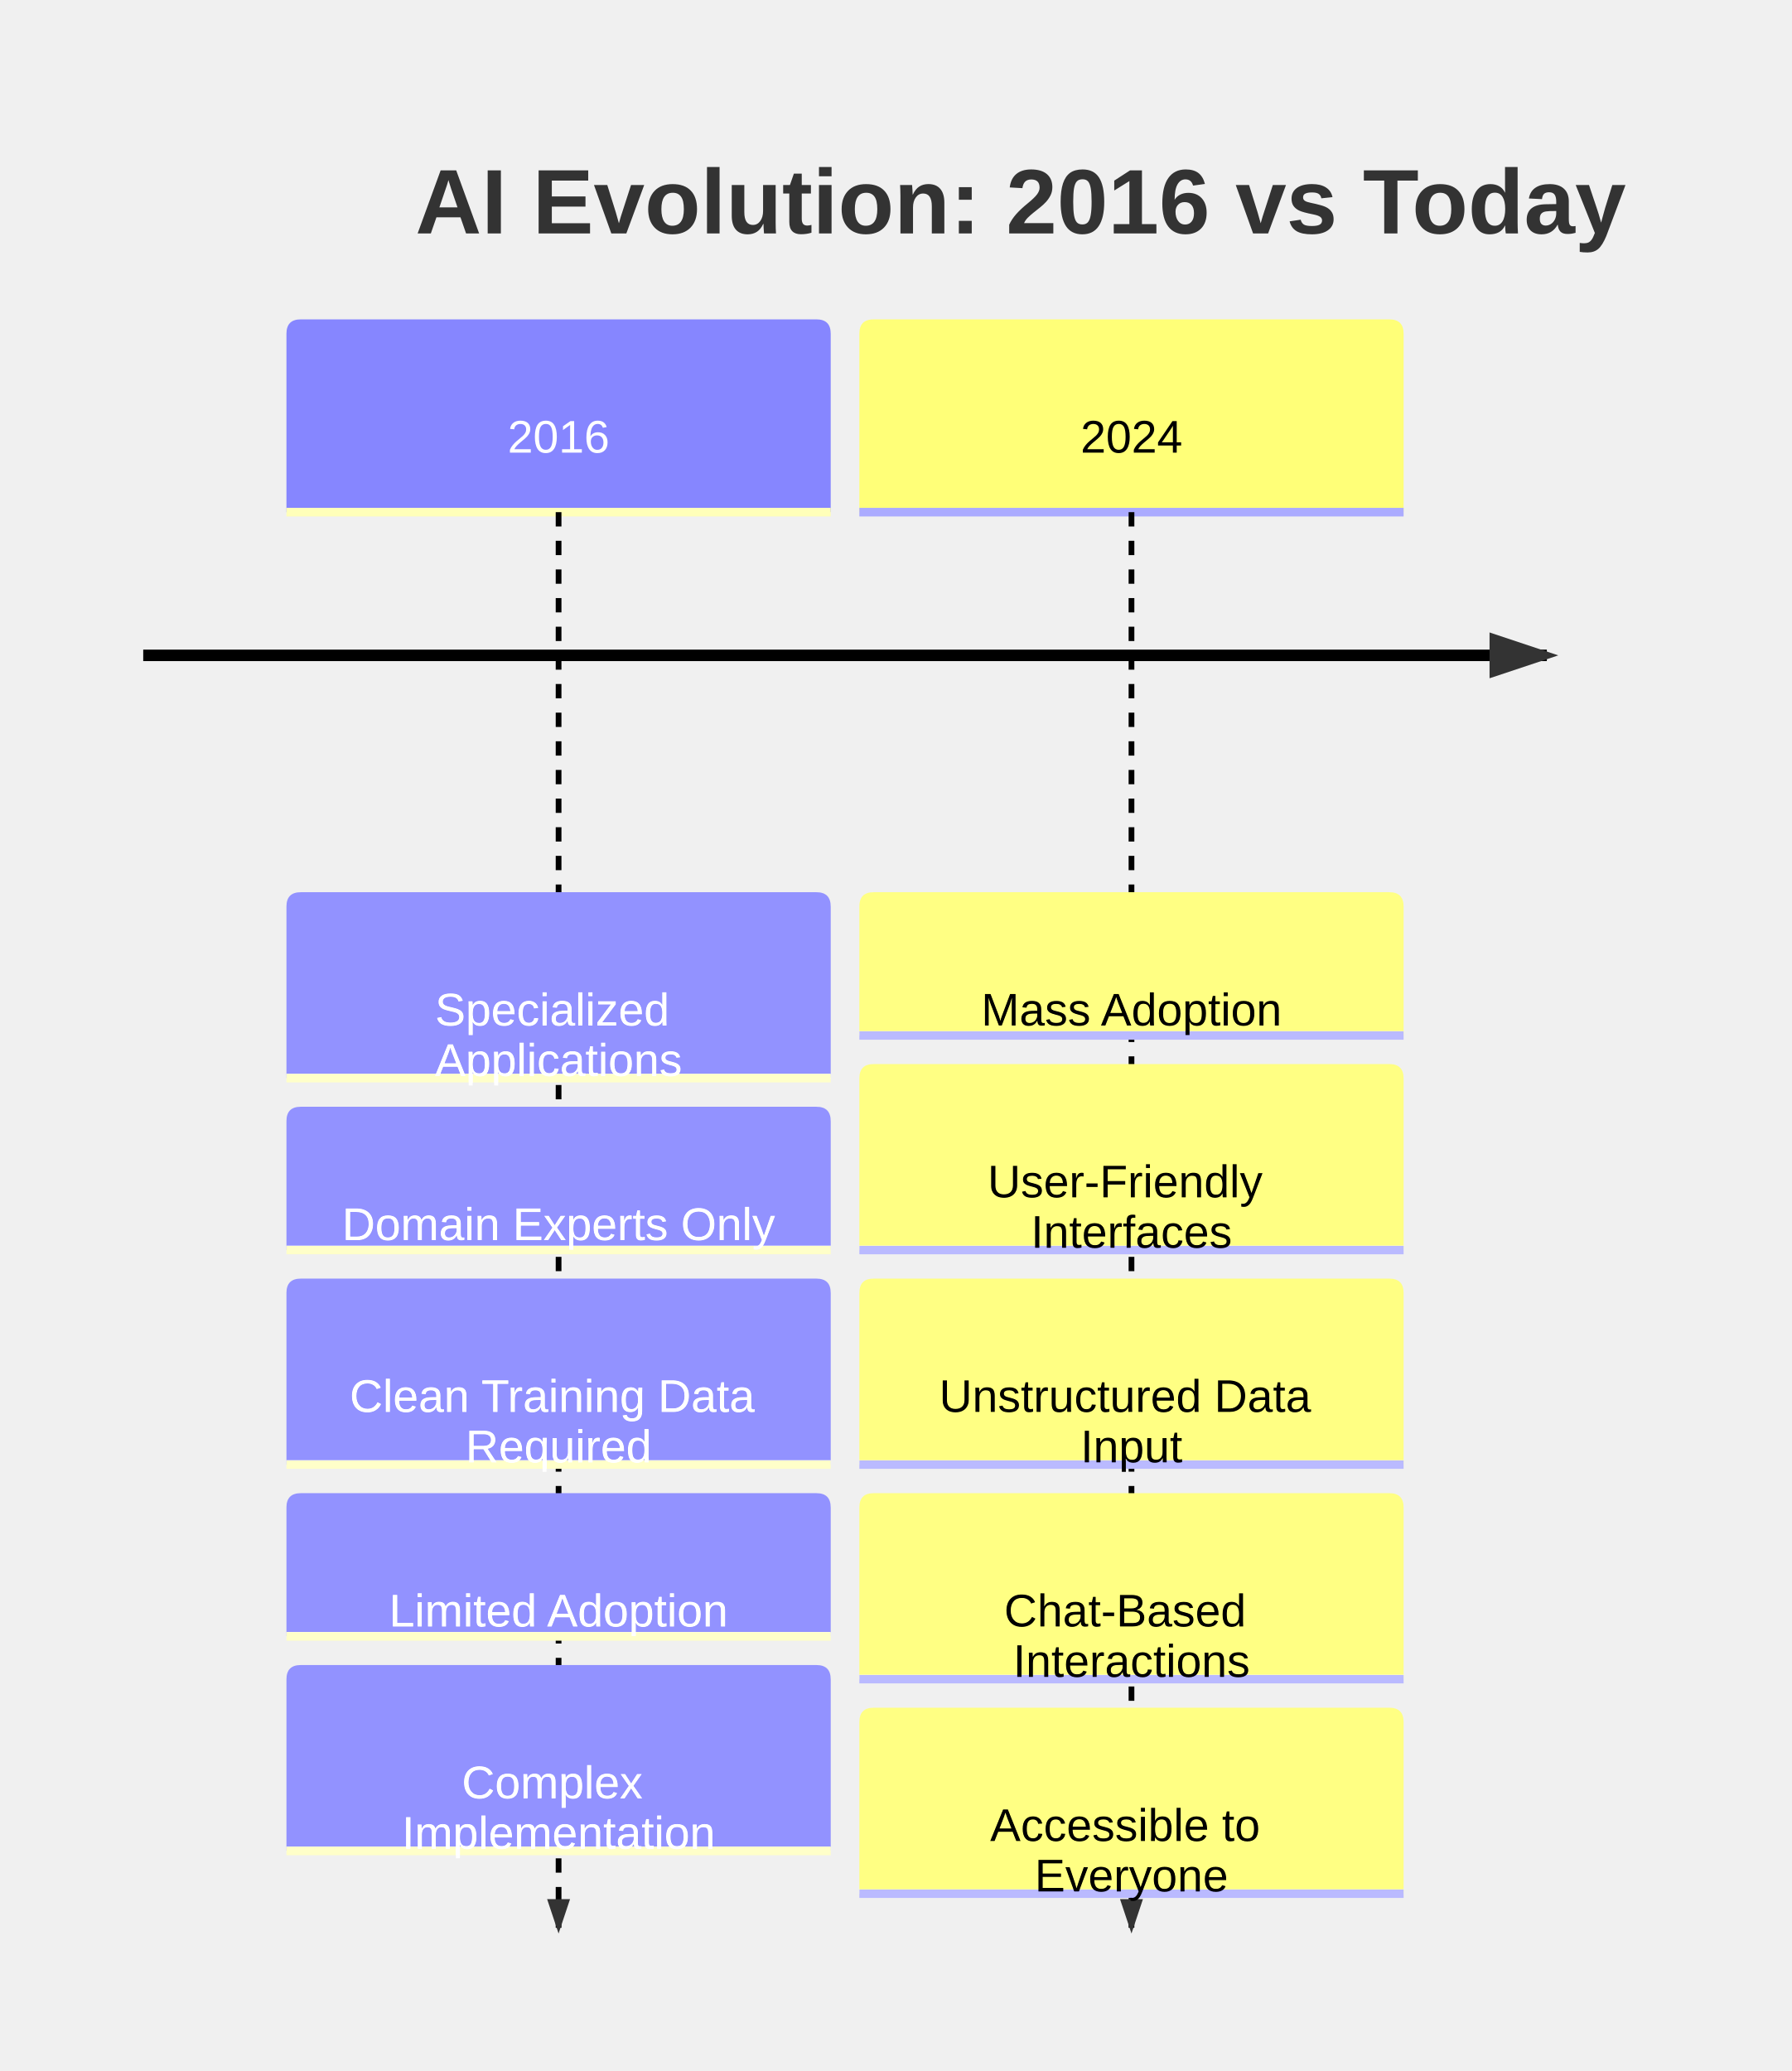
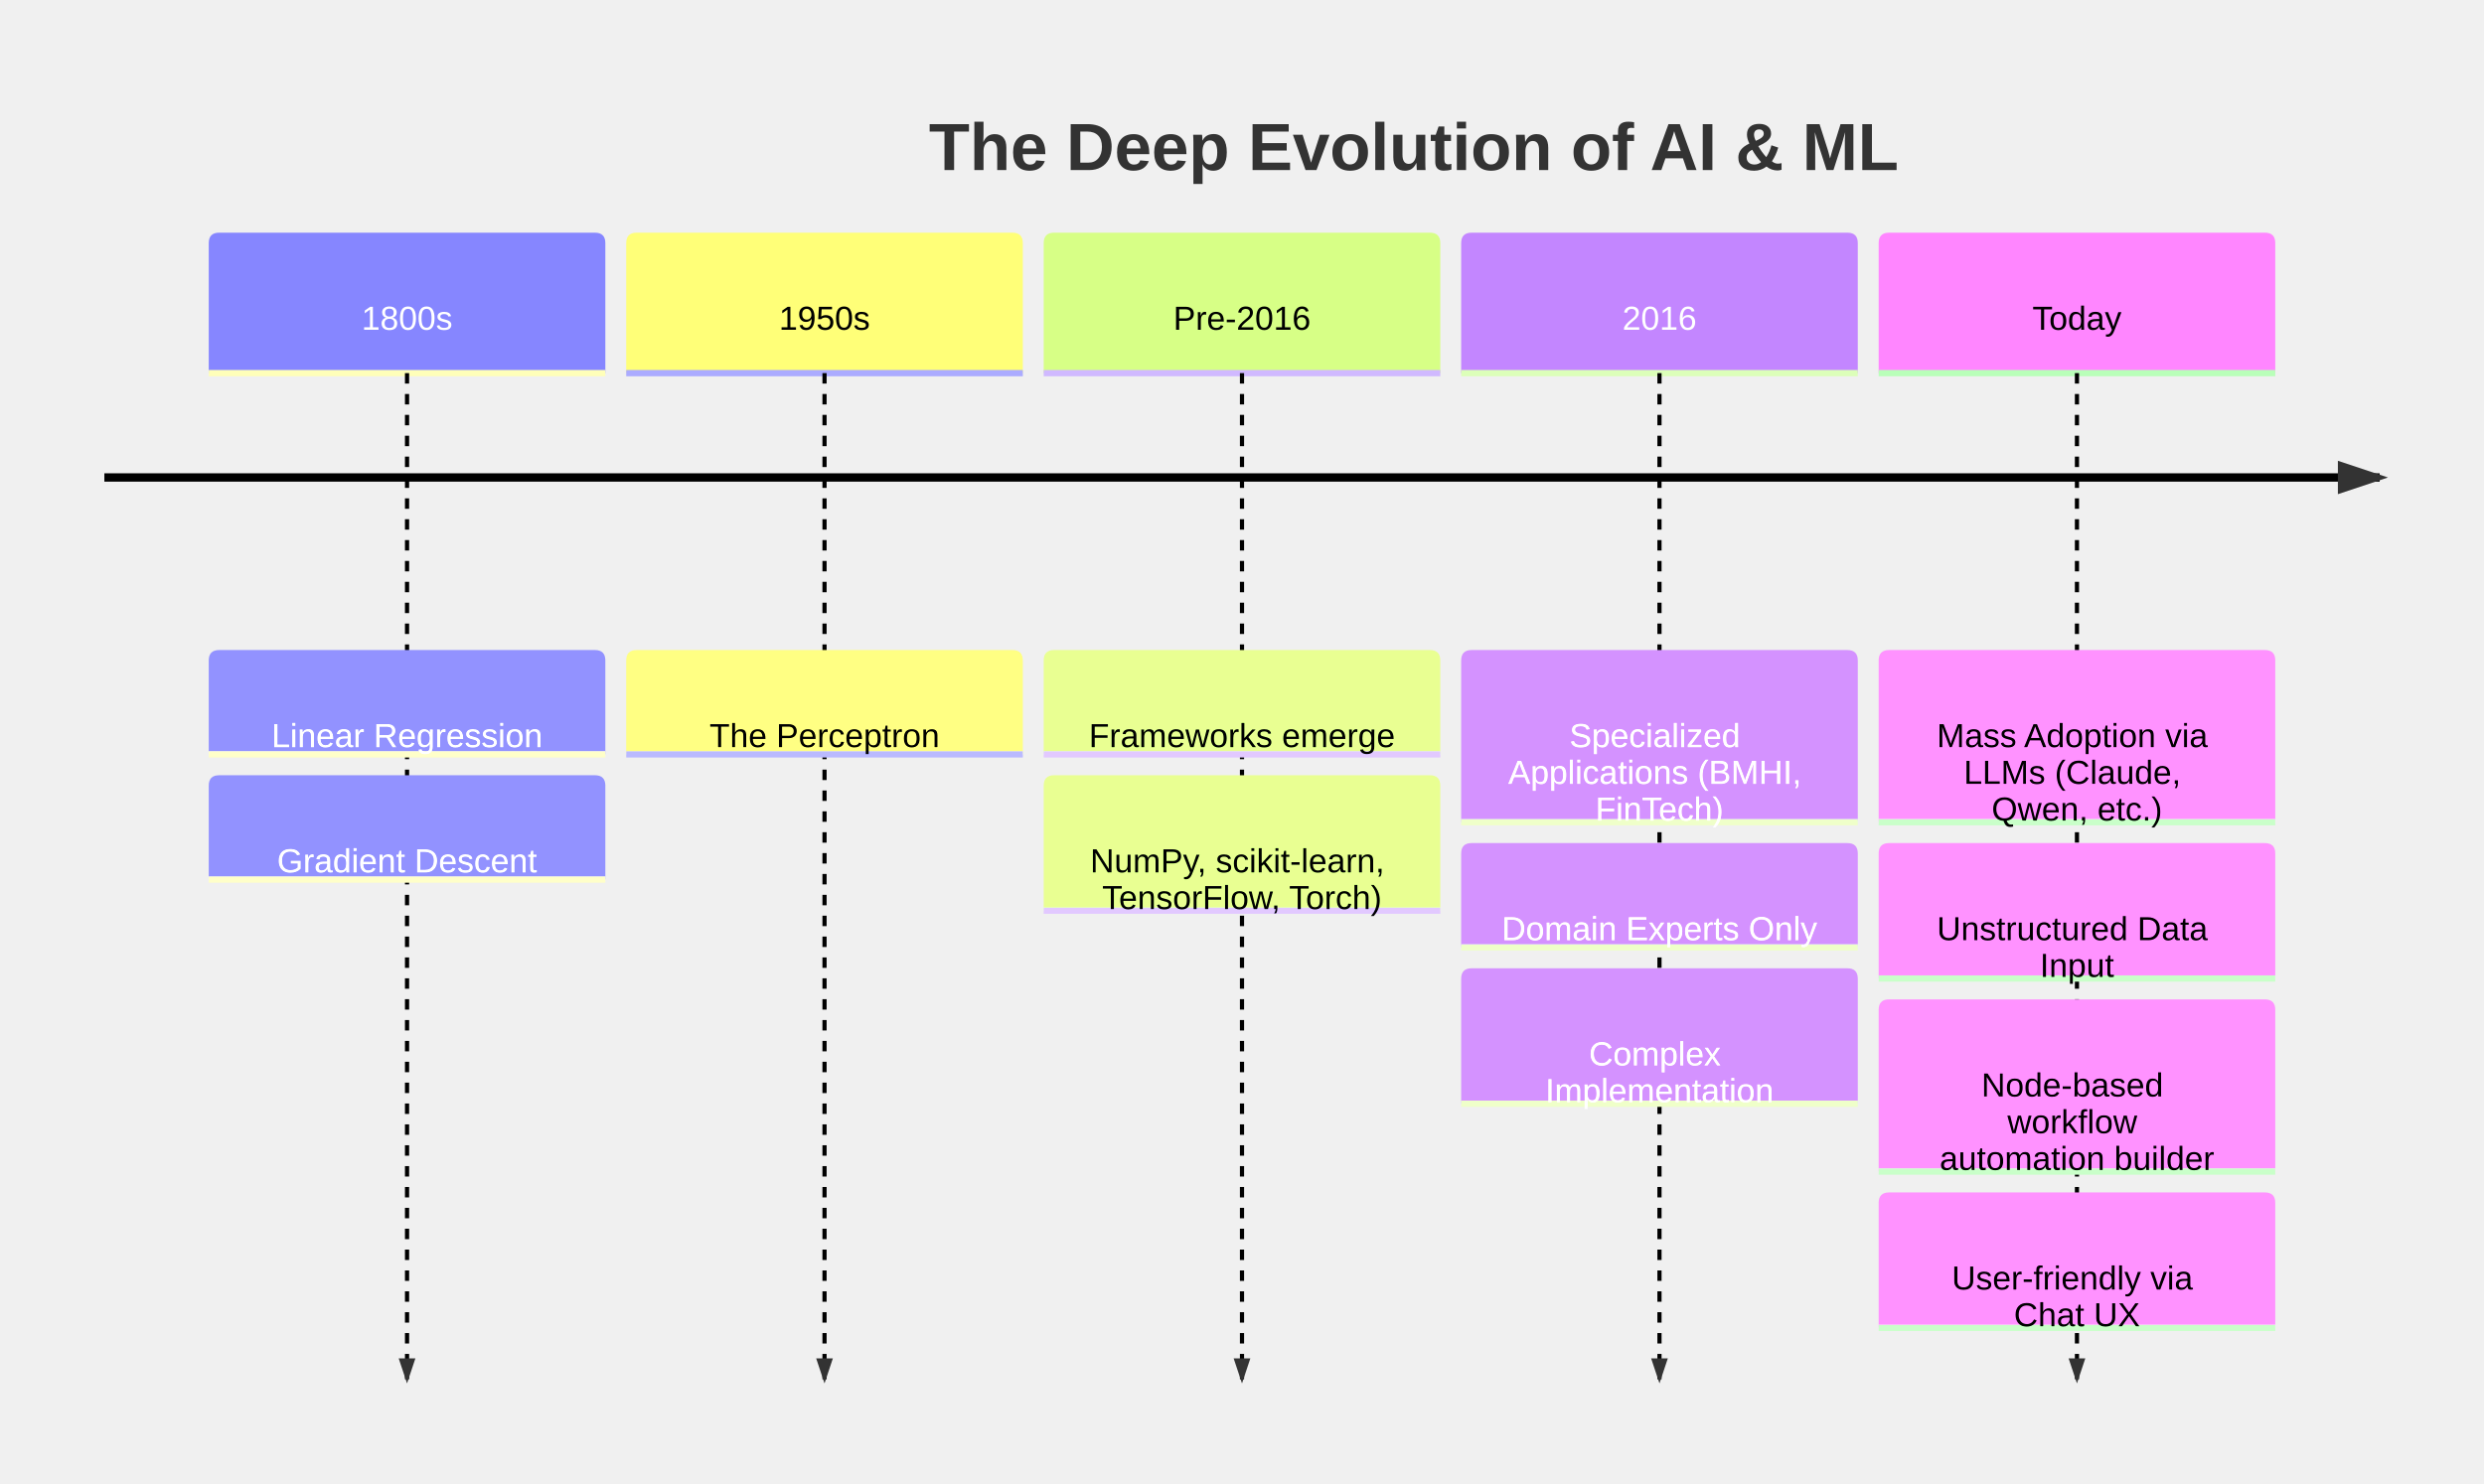
- <svg xmlns="http://www.w3.org/2000/svg" aria-roledescription="timeline" role="graphics-document document" viewBox="0 -61.5 625.438 723.055" style="max-width: 625.438px; background-color: transparent;" width="100%" id="my-svg">
+ <svg xmlns="http://www.w3.org/2000/svg" aria-roledescription="timeline" role="graphics-document document" viewBox="0 -61.5 1190 710.947" style="max-width: 1190px; background-color: transparent;" width="100%" id="my-svg">
  <style>#my-svg{font-family:"trebuchet ms",verdana,arial,sans-serif;font-size:16px;fill:#333;}#my-svg .error-icon{fill:#552222;}#my-svg .error-text{fill:#552222;stroke:#552222;}#my-svg .edge-thickness-normal{stroke-width:2px;}#my-svg .edge-thickness-thick{stroke-width:3.5px;}#my-svg .edge-pattern-solid{stroke-dasharray:0;}#my-svg .edge-pattern-dashed{stroke-dasharray:3;}#my-svg .edge-pattern-dotted{stroke-dasharray:2;}#my-svg .marker{fill:#333333;stroke:#333333;}#my-svg .marker.cross{stroke:#333333;}#my-svg svg{font-family:"trebuchet ms",verdana,arial,sans-serif;font-size:16px;}#my-svg .edge{stroke-width:3;}#my-svg .section--1 rect,#my-svg .section--1 path,#my-svg .section--1 circle,#my-svg .section--1 path{fill:hsl(240, 100%, 76.275%);}#my-svg .section--1 text{fill:#ffffff;}#my-svg .node-icon--1{font-size:40px;color:#ffffff;}#my-svg .section-edge--1{stroke:hsl(240, 100%, 76.275%);}#my-svg .edge-depth--1{stroke-width:17;}#my-svg .section--1 line{stroke:hsl(60, 100%, 86.275%);stroke-width:3;}#my-svg .lineWrapper line{stroke:#ffffff;}#my-svg .disabled,#my-svg .disabled circle,#my-svg .disabled text{fill:lightgray;}#my-svg .disabled text{fill:#efefef;}#my-svg .section-0 rect,#my-svg .section-0 path,#my-svg .section-0 circle,#my-svg .section-0 path{fill:hsl(60, 100%, 73.529%);}#my-svg .section-0 text{fill:black;}#my-svg .node-icon-0{font-size:40px;color:black;}#my-svg .section-edge-0{stroke:hsl(60, 100%, 73.529%);}#my-svg .edge-depth-0{stroke-width:14;}#my-svg .section-0 line{stroke:hsl(240, 100%, 83.529%);stroke-width:3;}#my-svg .lineWrapper line{stroke:black;}#my-svg .disabled,#my-svg .disabled circle,#my-svg .disabled text{fill:lightgray;}#my-svg .disabled text{fill:#efefef;}#my-svg .section-1 rect,#my-svg .section-1 path,#my-svg .section-1 circle,#my-svg .section-1 path{fill:hsl(80, 100%, 76.275%);}#my-svg .section-1 text{fill:black;}#my-svg .node-icon-1{font-size:40px;color:black;}#my-svg .section-edge-1{stroke:hsl(80, 100%, 76.275%);}#my-svg .edge-depth-1{stroke-width:11;}#my-svg .section-1 line{stroke:hsl(260, 100%, 86.275%);stroke-width:3;}#my-svg .lineWrapper line{stroke:black;}#my-svg .disabled,#my-svg .disabled circle,#my-svg .disabled text{fill:lightgray;}#my-svg .disabled text{fill:#efefef;}#my-svg .section-2 rect,#my-svg .section-2 path,#my-svg .section-2 circle,#my-svg .section-2 path{fill:hsl(270, 100%, 76.275%);}#my-svg .section-2 text{fill:#ffffff;}#my-svg .node-icon-2{font-size:40px;color:#ffffff;}#my-svg .section-edge-2{stroke:hsl(270, 100%, 76.275%);}#my-svg .edge-depth-2{stroke-width:8;}#my-svg .section-2 line{stroke:hsl(90, 100%, 86.275%);stroke-width:3;}#my-svg .lineWrapper line{stroke:#ffffff;}#my-svg .disabled,#my-svg .disabled circle,#my-svg .disabled text{fill:lightgray;}#my-svg .disabled text{fill:#efefef;}#my-svg .section-3 rect,#my-svg .section-3 path,#my-svg .section-3 circle,#my-svg .section-3 path{fill:hsl(300, 100%, 76.275%);}#my-svg .section-3 text{fill:black;}#my-svg .node-icon-3{font-size:40px;color:black;}#my-svg .section-edge-3{stroke:hsl(300, 100%, 76.275%);}#my-svg .edge-depth-3{stroke-width:5;}#my-svg .section-3 line{stroke:hsl(120, 100%, 86.275%);stroke-width:3;}#my-svg .lineWrapper line{stroke:black;}#my-svg .disabled,#my-svg .disabled circle,#my-svg .disabled text{fill:lightgray;}#my-svg .disabled text{fill:#efefef;}#my-svg .section-4 rect,#my-svg .section-4 path,#my-svg .section-4 circle,#my-svg .section-4 path{fill:hsl(330, 100%, 76.275%);}#my-svg .section-4 text{fill:black;}#my-svg .node-icon-4{font-size:40px;color:black;}#my-svg .section-edge-4{stroke:hsl(330, 100%, 76.275%);}#my-svg .edge-depth-4{stroke-width:2;}#my-svg .section-4 line{stroke:hsl(150, 100%, 86.275%);stroke-width:3;}#my-svg .lineWrapper line{stroke:black;}#my-svg .disabled,#my-svg .disabled circle,#my-svg .disabled text{fill:lightgray;}#my-svg .disabled text{fill:#efefef;}#my-svg .section-5 rect,#my-svg .section-5 path,#my-svg .section-5 circle,#my-svg .section-5 path{fill:hsl(0, 100%, 76.275%);}#my-svg .section-5 text{fill:black;}#my-svg .node-icon-5{font-size:40px;color:black;}#my-svg .section-edge-5{stroke:hsl(0, 100%, 76.275%);}#my-svg .edge-depth-5{stroke-width:-1;}#my-svg .section-5 line{stroke:hsl(180, 100%, 86.275%);stroke-width:3;}#my-svg .lineWrapper line{stroke:black;}#my-svg .disabled,#my-svg .disabled circle,#my-svg .disabled text{fill:lightgray;}#my-svg .disabled text{fill:#efefef;}#my-svg .section-6 rect,#my-svg .section-6 path,#my-svg .section-6 circle,#my-svg .section-6 path{fill:hsl(30, 100%, 76.275%);}#my-svg .section-6 text{fill:black;}#my-svg .node-icon-6{font-size:40px;color:black;}#my-svg .section-edge-6{stroke:hsl(30, 100%, 76.275%);}#my-svg .edge-depth-6{stroke-width:-4;}#my-svg .section-6 line{stroke:hsl(210, 100%, 86.275%);stroke-width:3;}#my-svg .lineWrapper line{stroke:black;}#my-svg .disabled,#my-svg .disabled circle,#my-svg .disabled text{fill:lightgray;}#my-svg .disabled text{fill:#efefef;}#my-svg .section-7 rect,#my-svg .section-7 path,#my-svg .section-7 circle,#my-svg .section-7 path{fill:hsl(90, 100%, 76.275%);}#my-svg .section-7 text{fill:black;}#my-svg .node-icon-7{font-size:40px;color:black;}#my-svg .section-edge-7{stroke:hsl(90, 100%, 76.275%);}#my-svg .edge-depth-7{stroke-width:-7;}#my-svg .section-7 line{stroke:hsl(270, 100%, 86.275%);stroke-width:3;}#my-svg .lineWrapper line{stroke:black;}#my-svg .disabled,#my-svg .disabled circle,#my-svg .disabled text{fill:lightgray;}#my-svg .disabled text{fill:#efefef;}#my-svg .section-8 rect,#my-svg .section-8 path,#my-svg .section-8 circle,#my-svg .section-8 path{fill:hsl(150, 100%, 76.275%);}#my-svg .section-8 text{fill:black;}#my-svg .node-icon-8{font-size:40px;color:black;}#my-svg .section-edge-8{stroke:hsl(150, 100%, 76.275%);}#my-svg .edge-depth-8{stroke-width:-10;}#my-svg .section-8 line{stroke:hsl(330, 100%, 86.275%);stroke-width:3;}#my-svg .lineWrapper line{stroke:black;}#my-svg .disabled,#my-svg .disabled circle,#my-svg .disabled text{fill:lightgray;}#my-svg .disabled text{fill:#efefef;}#my-svg .section-9 rect,#my-svg .section-9 path,#my-svg .section-9 circle,#my-svg .section-9 path{fill:hsl(180, 100%, 76.275%);}#my-svg .section-9 text{fill:black;}#my-svg .node-icon-9{font-size:40px;color:black;}#my-svg .section-edge-9{stroke:hsl(180, 100%, 76.275%);}#my-svg .edge-depth-9{stroke-width:-13;}#my-svg .section-9 line{stroke:hsl(0, 100%, 86.275%);stroke-width:3;}#my-svg .lineWrapper line{stroke:black;}#my-svg .disabled,#my-svg .disabled circle,#my-svg .disabled text{fill:lightgray;}#my-svg .disabled text{fill:#efefef;}#my-svg .section-10 rect,#my-svg .section-10 path,#my-svg .section-10 circle,#my-svg .section-10 path{fill:hsl(210, 100%, 76.275%);}#my-svg .section-10 text{fill:black;}#my-svg .node-icon-10{font-size:40px;color:black;}#my-svg .section-edge-10{stroke:hsl(210, 100%, 76.275%);}#my-svg .edge-depth-10{stroke-width:-16;}#my-svg .section-10 line{stroke:hsl(30, 100%, 86.275%);stroke-width:3;}#my-svg .lineWrapper line{stroke:black;}#my-svg .disabled,#my-svg .disabled circle,#my-svg .disabled text{fill:lightgray;}#my-svg .disabled text{fill:#efefef;}#my-svg .section-root rect,#my-svg .section-root path,#my-svg .section-root circle{fill:hsl(240, 100%, 46.275%);}#my-svg .section-root text{fill:#ffffff;}#my-svg .icon-container{height:100%;display:flex;justify-content:center;align-items:center;}#my-svg .edge{fill:none;}#my-svg .eventWrapper{filter:brightness(120%);}#my-svg :root{--mermaid-font-family:"trebuchet ms",verdana,arial,sans-serif;}</style>
  <g />
  <g />
  <defs>
    <marker orient="auto" markerHeight="4" markerWidth="6" refY="2" refX="5" id="arrowhead">
      <path d="M 0,0 V 4 L6,2 Z" />
    </marker>
  </defs>
  <g transform="translate(100, 50)" class="taskWrapper">
    <g class="timeline-node section--1">
      <g>
        <path d="M0 62.308 v-57.308 q0,-5 5,-5 h180 q5,0 5,5 v62.308 H0 Z" class="node-bkg node-undefined" id="node-undefined" />
        <line y2="67.308" x2="190" y1="67.308" x1="0" class="node-line--1" />
      </g>
      <g transform="translate(95, 10)">
        <text text-anchor="middle" dominant-baseline="middle" alignment-baseline="middle" dy="1em">
-           <tspan dy="1em" x="0">2016</tspan>
-         </text>
-       </g>
-     </g>
-   </g>
-   <g class="lineWrapper">
-     <line stroke-dasharray="5,5" marker-end="url(#arrowhead)" stroke="black" stroke-width="2" y2="611.555" x2="195" y1="117.308" x1="195" />
+           <tspan dy="1em" x="0">1800s</tspan>
+         </text>
+       </g>
+     </g>
+   </g>
+   <g class="lineWrapper">
+     <line stroke-dasharray="5,5" marker-end="url(#arrowhead)" stroke="black" stroke-width="2" y2="599.447" x2="195" y1="117.308" x1="195" />
  </g>
  <g transform="translate(100, 250)" class="eventWrapper">
    <g class="timeline-node section--1">
      <g>
-         <path d="M0 59.908 v-54.908 q0,-5 5,-5 h180 q5,0 5,5 v59.908 H0 Z" class="node-bkg node-undefined" id="node-undefined" />
-         <line y2="64.908" x2="190" y1="64.908" x1="0" class="node-line--1" />
+         <path d="M0 45 v-40 q0,-5 5,-5 h180 q5,0 5,5 v45 H0 Z" class="node-bkg node-undefined" id="node-undefined" />
+         <line y2="50" x2="190" y1="50" x1="0" class="node-line--1" />
+       </g>
+       <g transform="translate(95, 10)">
+         <text text-anchor="middle" dominant-baseline="middle" alignment-baseline="middle" dy="1em">
+           <tspan dy="1em" x="0">Linear   Regression</tspan>
+         </text>
+       </g>
+     </g>
+   </g>
+   <g transform="translate(100, 310)" class="eventWrapper">
+     <g class="timeline-node section--1">
+       <g>
+         <path d="M0 45 v-40 q0,-5 5,-5 h180 q5,0 5,5 v45 H0 Z" class="node-bkg node-undefined" id="node-undefined" />
+         <line y2="50" x2="190" y1="50" x1="0" class="node-line--1" />
+       </g>
+       <g transform="translate(95, 10)">
+         <text text-anchor="middle" dominant-baseline="middle" alignment-baseline="middle" dy="1em">
+           <tspan dy="1em" x="0">Gradient   Descent</tspan>
+         </text>
+       </g>
+     </g>
+   </g>
+   <g transform="translate(300, 50)" class="taskWrapper">
+     <g class="timeline-node section-0">
+       <g>
+         <path d="M0 62.308 v-57.308 q0,-5 5,-5 h180 q5,0 5,5 v62.308 H0 Z" class="node-bkg node-undefined" id="node-undefined" />
+         <line y2="67.308" x2="190" y1="67.308" x1="0" class="node-line-0" />
+       </g>
+       <g transform="translate(95, 10)">
+         <text text-anchor="middle" dominant-baseline="middle" alignment-baseline="middle" dy="1em">
+           <tspan dy="1em" x="0">1950s</tspan>
+         </text>
+       </g>
+     </g>
+   </g>
+   <g class="lineWrapper">
+     <line stroke-dasharray="5,5" marker-end="url(#arrowhead)" stroke="black" stroke-width="2" y2="599.447" x2="395" y1="117.308" x1="395" />
+   </g>
+   <g transform="translate(300, 250)" class="eventWrapper">
+     <g class="timeline-node section-0">
+       <g>
+         <path d="M0 45 v-40 q0,-5 5,-5 h180 q5,0 5,5 v45 H0 Z" class="node-bkg node-undefined" id="node-undefined" />
+         <line y2="50" x2="190" y1="50" x1="0" class="node-line-0" />
+       </g>
+       <g transform="translate(95, 10)">
+         <text text-anchor="middle" dominant-baseline="middle" alignment-baseline="middle" dy="1em">
+           <tspan dy="1em" x="0">The   Perceptron</tspan>
+         </text>
+       </g>
+     </g>
+   </g>
+   <g transform="translate(500, 50)" class="taskWrapper">
+     <g class="timeline-node section-1">
+       <g>
+         <path d="M0 62.308 v-57.308 q0,-5 5,-5 h180 q5,0 5,5 v62.308 H0 Z" class="node-bkg node-undefined" id="node-undefined" />
+         <line y2="67.308" x2="190" y1="67.308" x1="0" class="node-line-1" />
+       </g>
+       <g transform="translate(95, 10)">
+         <text text-anchor="middle" dominant-baseline="middle" alignment-baseline="middle" dy="1em">
+           <tspan dy="1em" x="0">Pre-2016</tspan>
+         </text>
+       </g>
+     </g>
+   </g>
+   <g class="lineWrapper">
+     <line stroke-dasharray="5,5" marker-end="url(#arrowhead)" stroke="black" stroke-width="2" y2="599.447" x2="595" y1="117.308" x1="595" />
+   </g>
+   <g transform="translate(500, 250)" class="eventWrapper">
+     <g class="timeline-node section-1">
+       <g>
+         <path d="M0 45 v-40 q0,-5 5,-5 h180 q5,0 5,5 v45 H0 Z" class="node-bkg node-undefined" id="node-undefined" />
+         <line y2="50" x2="190" y1="50" x1="0" class="node-line-1" />
+       </g>
+       <g transform="translate(95, 10)">
+         <text text-anchor="middle" dominant-baseline="middle" alignment-baseline="middle" dy="1em">
+           <tspan dy="1em" x="0">Frameworks   emerge</tspan>
+         </text>
+       </g>
+     </g>
+   </g>
+   <g transform="translate(500, 310)" class="eventWrapper">
+     <g class="timeline-node section-1">
+       <g>
+         <path d="M0 59.908 v-54.908 q0,-5 5,-5 h180 q5,0 5,5 v59.908 H0 Z" class="node-bkg node-undefined" id="node-undefined" />
+         <line y2="64.908" x2="190" y1="64.908" x1="0" class="node-line-1" />
+       </g>
+       <g transform="translate(95, 10)">
+         <text text-anchor="middle" dominant-baseline="middle" alignment-baseline="middle" dy="1em">
+           <tspan dy="1em" x="0">NumPy,   scikit-learn,</tspan>
+           <tspan dy="1.1em" x="0">TensorFlow,   Torch)</tspan>
+         </text>
+       </g>
+     </g>
+   </g>
+   <g transform="translate(700, 50)" class="taskWrapper">
+     <g class="timeline-node section-2">
+       <g>
+         <path d="M0 62.308 v-57.308 q0,-5 5,-5 h180 q5,0 5,5 v62.308 H0 Z" class="node-bkg node-undefined" id="node-undefined" />
+         <line y2="67.308" x2="190" y1="67.308" x1="0" class="node-line-2" />
+       </g>
+       <g transform="translate(95, 10)">
+         <text text-anchor="middle" dominant-baseline="middle" alignment-baseline="middle" dy="1em">
+           <tspan dy="1em" x="0">2016</tspan>
+         </text>
+       </g>
+     </g>
+   </g>
+   <g class="lineWrapper">
+     <line stroke-dasharray="5,5" marker-end="url(#arrowhead)" stroke="black" stroke-width="2" y2="599.447" x2="795" y1="117.308" x1="795" />
+   </g>
+   <g transform="translate(700, 250)" class="eventWrapper">
+     <g class="timeline-node section-2">
+       <g>
+         <path d="M0 77.508 v-72.508 q0,-5 5,-5 h180 q5,0 5,5 v77.508 H0 Z" class="node-bkg node-undefined" id="node-undefined" />
+         <line y2="82.508" x2="190" y1="82.508" x1="0" class="node-line-2" />
      </g>
      <g transform="translate(95, 10)">
        <text text-anchor="middle" dominant-baseline="middle" alignment-baseline="middle" dy="1em">
          <tspan dy="1em" x="0">Specialized</tspan>
-           <tspan dy="1.1em" x="0">Applications</tspan>
-         </text>
-       </g>
-     </g>
-   </g>
-   <g transform="translate(100, 324.9078)" class="eventWrapper">
-     <g class="timeline-node section--1">
-       <g>
-         <path d="M0 45 v-40 q0,-5 5,-5 h180 q5,0 5,5 v45 H0 Z" class="node-bkg node-undefined" id="node-undefined" />
-         <line y2="50" x2="190" y1="50" x1="0" class="node-line--1" />
+           <tspan dy="1.1em" x="0">Applications   (BMHI,</tspan>
+           <tspan dy="1.1em" x="0">FinTech)</tspan>
+         </text>
+       </g>
+     </g>
+   </g>
+   <g transform="translate(700, 342.5078)" class="eventWrapper">
+     <g class="timeline-node section-2">
+       <g>
+         <path d="M0 45 v-40 q0,-5 5,-5 h180 q5,0 5,5 v45 H0 Z" class="node-bkg node-undefined" id="node-undefined" />
+         <line y2="50" x2="190" y1="50" x1="0" class="node-line-2" />
      </g>
      <g transform="translate(95, 10)">
        <text text-anchor="middle" dominant-baseline="middle" alignment-baseline="middle" dy="1em">
          <tspan dy="1em" x="0">Domain   Experts   Only</tspan>
        </text>
      </g>
    </g>
  </g>
-   <g transform="translate(100, 384.9078)" class="eventWrapper">
-     <g class="timeline-node section--1">
-       <g>
-         <path d="M0 59.908 v-54.908 q0,-5 5,-5 h180 q5,0 5,5 v59.908 H0 Z" class="node-bkg node-undefined" id="node-undefined" />
-         <line y2="64.908" x2="190" y1="64.908" x1="0" class="node-line--1" />
-       </g>
-       <g transform="translate(95, 10)">
-         <text text-anchor="middle" dominant-baseline="middle" alignment-baseline="middle" dy="1em">
-           <tspan dy="1em" x="0">Clean   Training   Data</tspan>
-           <tspan dy="1.1em" x="0">Required</tspan>
-         </text>
-       </g>
-     </g>
-   </g>
-   <g transform="translate(100, 459.8156)" class="eventWrapper">
-     <g class="timeline-node section--1">
-       <g>
-         <path d="M0 45 v-40 q0,-5 5,-5 h180 q5,0 5,5 v45 H0 Z" class="node-bkg node-undefined" id="node-undefined" />
-         <line y2="50" x2="190" y1="50" x1="0" class="node-line--1" />
-       </g>
-       <g transform="translate(95, 10)">
-         <text text-anchor="middle" dominant-baseline="middle" alignment-baseline="middle" dy="1em">
-           <tspan dy="1em" x="0">Limited   Adoption</tspan>
-         </text>
-       </g>
-     </g>
-   </g>
-   <g transform="translate(100, 519.8156)" class="eventWrapper">
-     <g class="timeline-node section--1">
-       <g>
-         <path d="M0 59.908 v-54.908 q0,-5 5,-5 h180 q5,0 5,5 v59.908 H0 Z" class="node-bkg node-undefined" id="node-undefined" />
-         <line y2="64.908" x2="190" y1="64.908" x1="0" class="node-line--1" />
+   <g transform="translate(700, 402.5078)" class="eventWrapper">
+     <g class="timeline-node section-2">
+       <g>
+         <path d="M0 59.908 v-54.908 q0,-5 5,-5 h180 q5,0 5,5 v59.908 H0 Z" class="node-bkg node-undefined" id="node-undefined" />
+         <line y2="64.908" x2="190" y1="64.908" x1="0" class="node-line-2" />
      </g>
      <g transform="translate(95, 10)">
        <text text-anchor="middle" dominant-baseline="middle" alignment-baseline="middle" dy="1em">
          <tspan dy="1em" x="0">Complex</tspan>
          <tspan dy="1.1em" x="0">Implementation</tspan>
        </text>
      </g>
    </g>
  </g>
-   <g transform="translate(300, 50)" class="taskWrapper">
-     <g class="timeline-node section-0">
-       <g>
-         <path d="M0 62.308 v-57.308 q0,-5 5,-5 h180 q5,0 5,5 v62.308 H0 Z" class="node-bkg node-undefined" id="node-undefined" />
-         <line y2="67.308" x2="190" y1="67.308" x1="0" class="node-line-0" />
-       </g>
-       <g transform="translate(95, 10)">
-         <text text-anchor="middle" dominant-baseline="middle" alignment-baseline="middle" dy="1em">
-           <tspan dy="1em" x="0">2024</tspan>
-         </text>
-       </g>
-     </g>
-   </g>
-   <g class="lineWrapper">
-     <line stroke-dasharray="5,5" marker-end="url(#arrowhead)" stroke="black" stroke-width="2" y2="611.555" x2="395" y1="117.308" x1="395" />
-   </g>
-   <g transform="translate(300, 250)" class="eventWrapper">
-     <g class="timeline-node section-0">
-       <g>
-         <path d="M0 45 v-40 q0,-5 5,-5 h180 q5,0 5,5 v45 H0 Z" class="node-bkg node-undefined" id="node-undefined" />
-         <line y2="50" x2="190" y1="50" x1="0" class="node-line-0" />
-       </g>
-       <g transform="translate(95, 10)">
-         <text text-anchor="middle" dominant-baseline="middle" alignment-baseline="middle" dy="1em">
-           <tspan dy="1em" x="0">Mass   Adoption</tspan>
-         </text>
-       </g>
-     </g>
-   </g>
-   <g transform="translate(300, 310)" class="eventWrapper">
-     <g class="timeline-node section-0">
-       <g>
-         <path d="M0 59.908 v-54.908 q0,-5 5,-5 h180 q5,0 5,5 v59.908 H0 Z" class="node-bkg node-undefined" id="node-undefined" />
-         <line y2="64.908" x2="190" y1="64.908" x1="0" class="node-line-0" />
-       </g>
-       <g transform="translate(95, 10)">
-         <text text-anchor="middle" dominant-baseline="middle" alignment-baseline="middle" dy="1em">
-           <tspan dy="1em" x="0">User-Friendly</tspan>
-           <tspan dy="1.1em" x="0">Interfaces</tspan>
-         </text>
-       </g>
-     </g>
-   </g>
-   <g transform="translate(300, 384.9078)" class="eventWrapper">
-     <g class="timeline-node section-0">
-       <g>
-         <path d="M0 59.908 v-54.908 q0,-5 5,-5 h180 q5,0 5,5 v59.908 H0 Z" class="node-bkg node-undefined" id="node-undefined" />
-         <line y2="64.908" x2="190" y1="64.908" x1="0" class="node-line-0" />
+   <g transform="translate(900, 50)" class="taskWrapper">
+     <g class="timeline-node section-3">
+       <g>
+         <path d="M0 62.308 v-57.308 q0,-5 5,-5 h180 q5,0 5,5 v62.308 H0 Z" class="node-bkg node-undefined" id="node-undefined" />
+         <line y2="67.308" x2="190" y1="67.308" x1="0" class="node-line-3" />
+       </g>
+       <g transform="translate(95, 10)">
+         <text text-anchor="middle" dominant-baseline="middle" alignment-baseline="middle" dy="1em">
+           <tspan dy="1em" x="0">Today</tspan>
+         </text>
+       </g>
+     </g>
+   </g>
+   <g class="lineWrapper">
+     <line stroke-dasharray="5,5" marker-end="url(#arrowhead)" stroke="black" stroke-width="2" y2="599.447" x2="995" y1="117.308" x1="995" />
+   </g>
+   <g transform="translate(900, 250)" class="eventWrapper">
+     <g class="timeline-node section-3">
+       <g>
+         <path d="M0 77.508 v-72.508 q0,-5 5,-5 h180 q5,0 5,5 v77.508 H0 Z" class="node-bkg node-undefined" id="node-undefined" />
+         <line y2="82.508" x2="190" y1="82.508" x1="0" class="node-line-3" />
+       </g>
+       <g transform="translate(95, 10)">
+         <text text-anchor="middle" dominant-baseline="middle" alignment-baseline="middle" dy="1em">
+           <tspan dy="1em" x="0">Mass   Adoption   via</tspan>
+           <tspan dy="1.1em" x="0">LLMs   (Claude,</tspan>
+           <tspan dy="1.1em" x="0">Qwen,   etc.)</tspan>
+         </text>
+       </g>
+     </g>
+   </g>
+   <g transform="translate(900, 342.5078)" class="eventWrapper">
+     <g class="timeline-node section-3">
+       <g>
+         <path d="M0 59.908 v-54.908 q0,-5 5,-5 h180 q5,0 5,5 v59.908 H0 Z" class="node-bkg node-undefined" id="node-undefined" />
+         <line y2="64.908" x2="190" y1="64.908" x1="0" class="node-line-3" />
      </g>
      <g transform="translate(95, 10)">
        <text text-anchor="middle" dominant-baseline="middle" alignment-baseline="middle" dy="1em">
          <tspan dy="1em" x="0">Unstructured   Data</tspan>
          <tspan dy="1.1em" x="0">Input</tspan>
        </text>
      </g>
    </g>
  </g>
-   <g transform="translate(300, 459.8156)" class="eventWrapper">
-     <g class="timeline-node section-0">
-       <g>
-         <path d="M0 59.908 v-54.908 q0,-5 5,-5 h180 q5,0 5,5 v59.908 H0 Z" class="node-bkg node-undefined" id="node-undefined" />
-         <line y2="64.908" x2="190" y1="64.908" x1="0" class="node-line-0" />
-       </g>
-       <g transform="translate(95, 10)">
-         <text text-anchor="middle" dominant-baseline="middle" alignment-baseline="middle" dy="1em">
-           <tspan dy="1em" x="0">Chat-Based</tspan>
-           <tspan dy="1.1em" x="0">Interactions</tspan>
-         </text>
-       </g>
-     </g>
-   </g>
-   <g transform="translate(300, 534.7234)" class="eventWrapper">
-     <g class="timeline-node section-0">
-       <g>
-         <path d="M0 59.908 v-54.908 q0,-5 5,-5 h180 q5,0 5,5 v59.908 H0 Z" class="node-bkg node-undefined" id="node-undefined" />
-         <line y2="64.908" x2="190" y1="64.908" x1="0" class="node-line-0" />
-       </g>
-       <g transform="translate(95, 10)">
-         <text text-anchor="middle" dominant-baseline="middle" alignment-baseline="middle" dy="1em">
-           <tspan dy="1em" x="0">Accessible   to</tspan>
-           <tspan dy="1.1em" x="0">Everyone</tspan>
-         </text>
-       </g>
-     </g>
-   </g>
-   <text y="20" font-weight="bold" font-size="4ex" x="145">AI Evolution: 2016 vs Today</text>
-   <g class="lineWrapper">
-     <line marker-end="url(#arrowhead)" stroke="black" stroke-width="4" y2="167.308" x2="540" y1="167.308" x1="50" />
+   <g transform="translate(900, 417.4156)" class="eventWrapper">
+     <g class="timeline-node section-3">
+       <g>
+         <path d="M0 77.508 v-72.508 q0,-5 5,-5 h180 q5,0 5,5 v77.508 H0 Z" class="node-bkg node-undefined" id="node-undefined" />
+         <line y2="82.508" x2="190" y1="82.508" x1="0" class="node-line-3" />
+       </g>
+       <g transform="translate(95, 10)">
+         <text text-anchor="middle" dominant-baseline="middle" alignment-baseline="middle" dy="1em">
+           <tspan dy="1em" x="0">Node-based</tspan>
+           <tspan dy="1.1em" x="0">workflow</tspan>
+           <tspan dy="1.1em" x="0">automation   builder</tspan>
+         </text>
+       </g>
+     </g>
+   </g>
+   <g transform="translate(900, 509.9234)" class="eventWrapper">
+     <g class="timeline-node section-3">
+       <g>
+         <path d="M0 59.908 v-54.908 q0,-5 5,-5 h180 q5,0 5,5 v59.908 H0 Z" class="node-bkg node-undefined" id="node-undefined" />
+         <line y2="64.908" x2="190" y1="64.908" x1="0" class="node-line-3" />
+       </g>
+       <g transform="translate(95, 10)">
+         <text text-anchor="middle" dominant-baseline="middle" alignment-baseline="middle" dy="1em">
+           <tspan dy="1em" x="0">User-friendly   via</tspan>
+           <tspan dy="1.1em" x="0">Chat   UX</tspan>
+         </text>
+       </g>
+     </g>
+   </g>
+   <text y="20" font-weight="bold" font-size="4ex" x="445">The Deep Evolution of AI &amp; ML</text>
+   <g class="lineWrapper">
+     <line marker-end="url(#arrowhead)" stroke="black" stroke-width="4" y2="167.308" x2="1140" y1="167.308" x1="50" />
  </g>
</svg>
